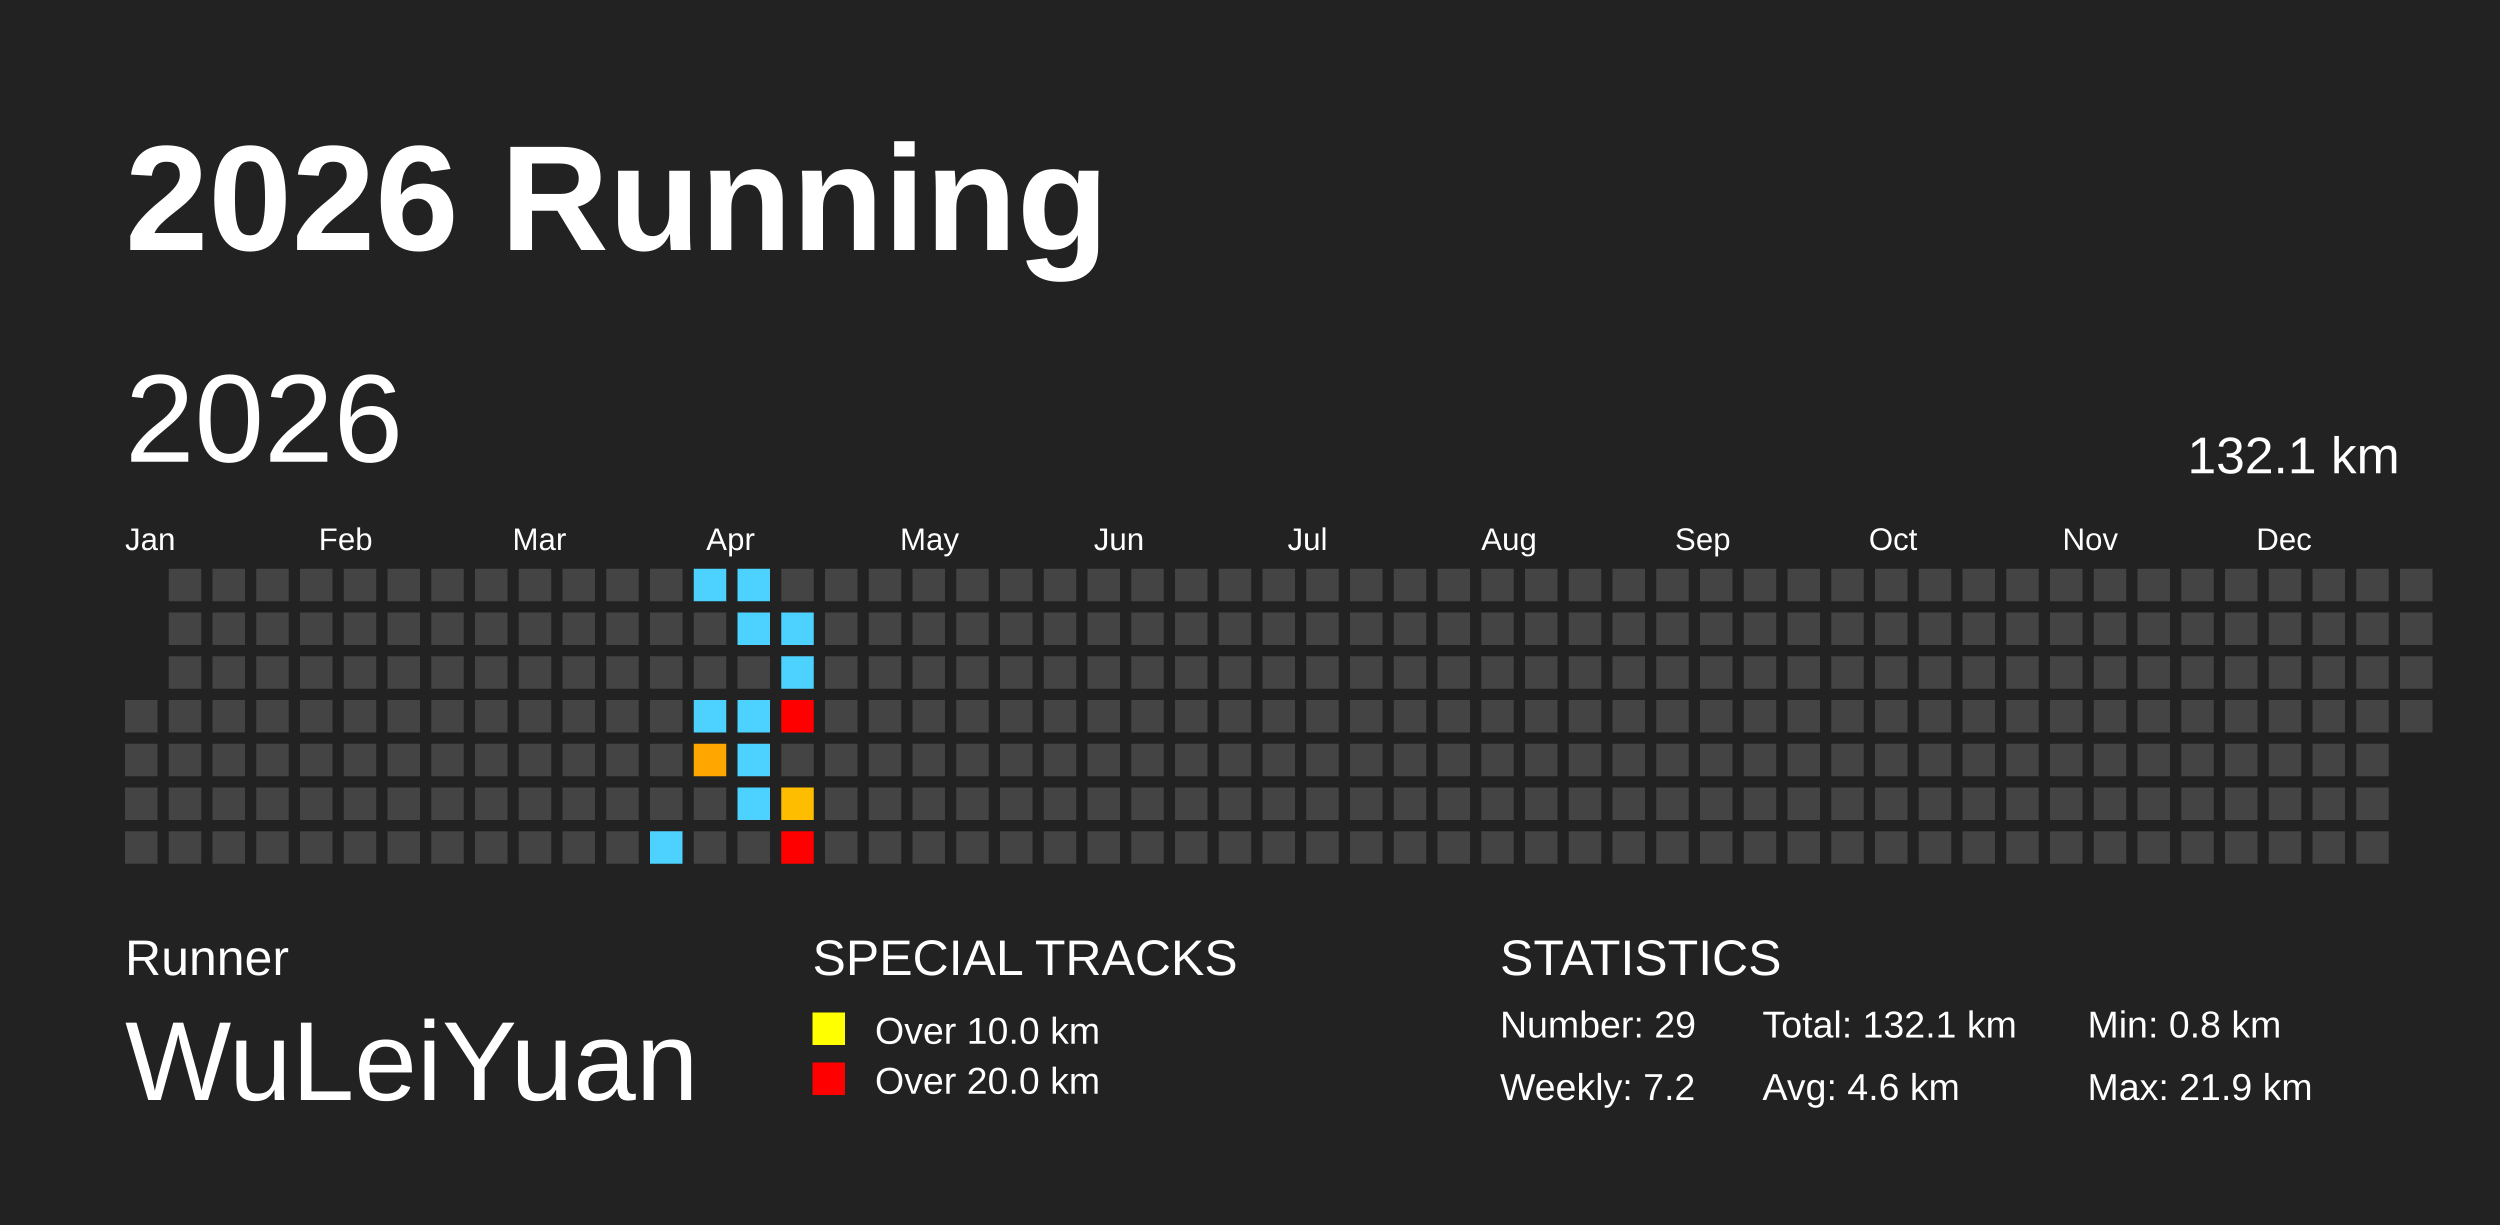
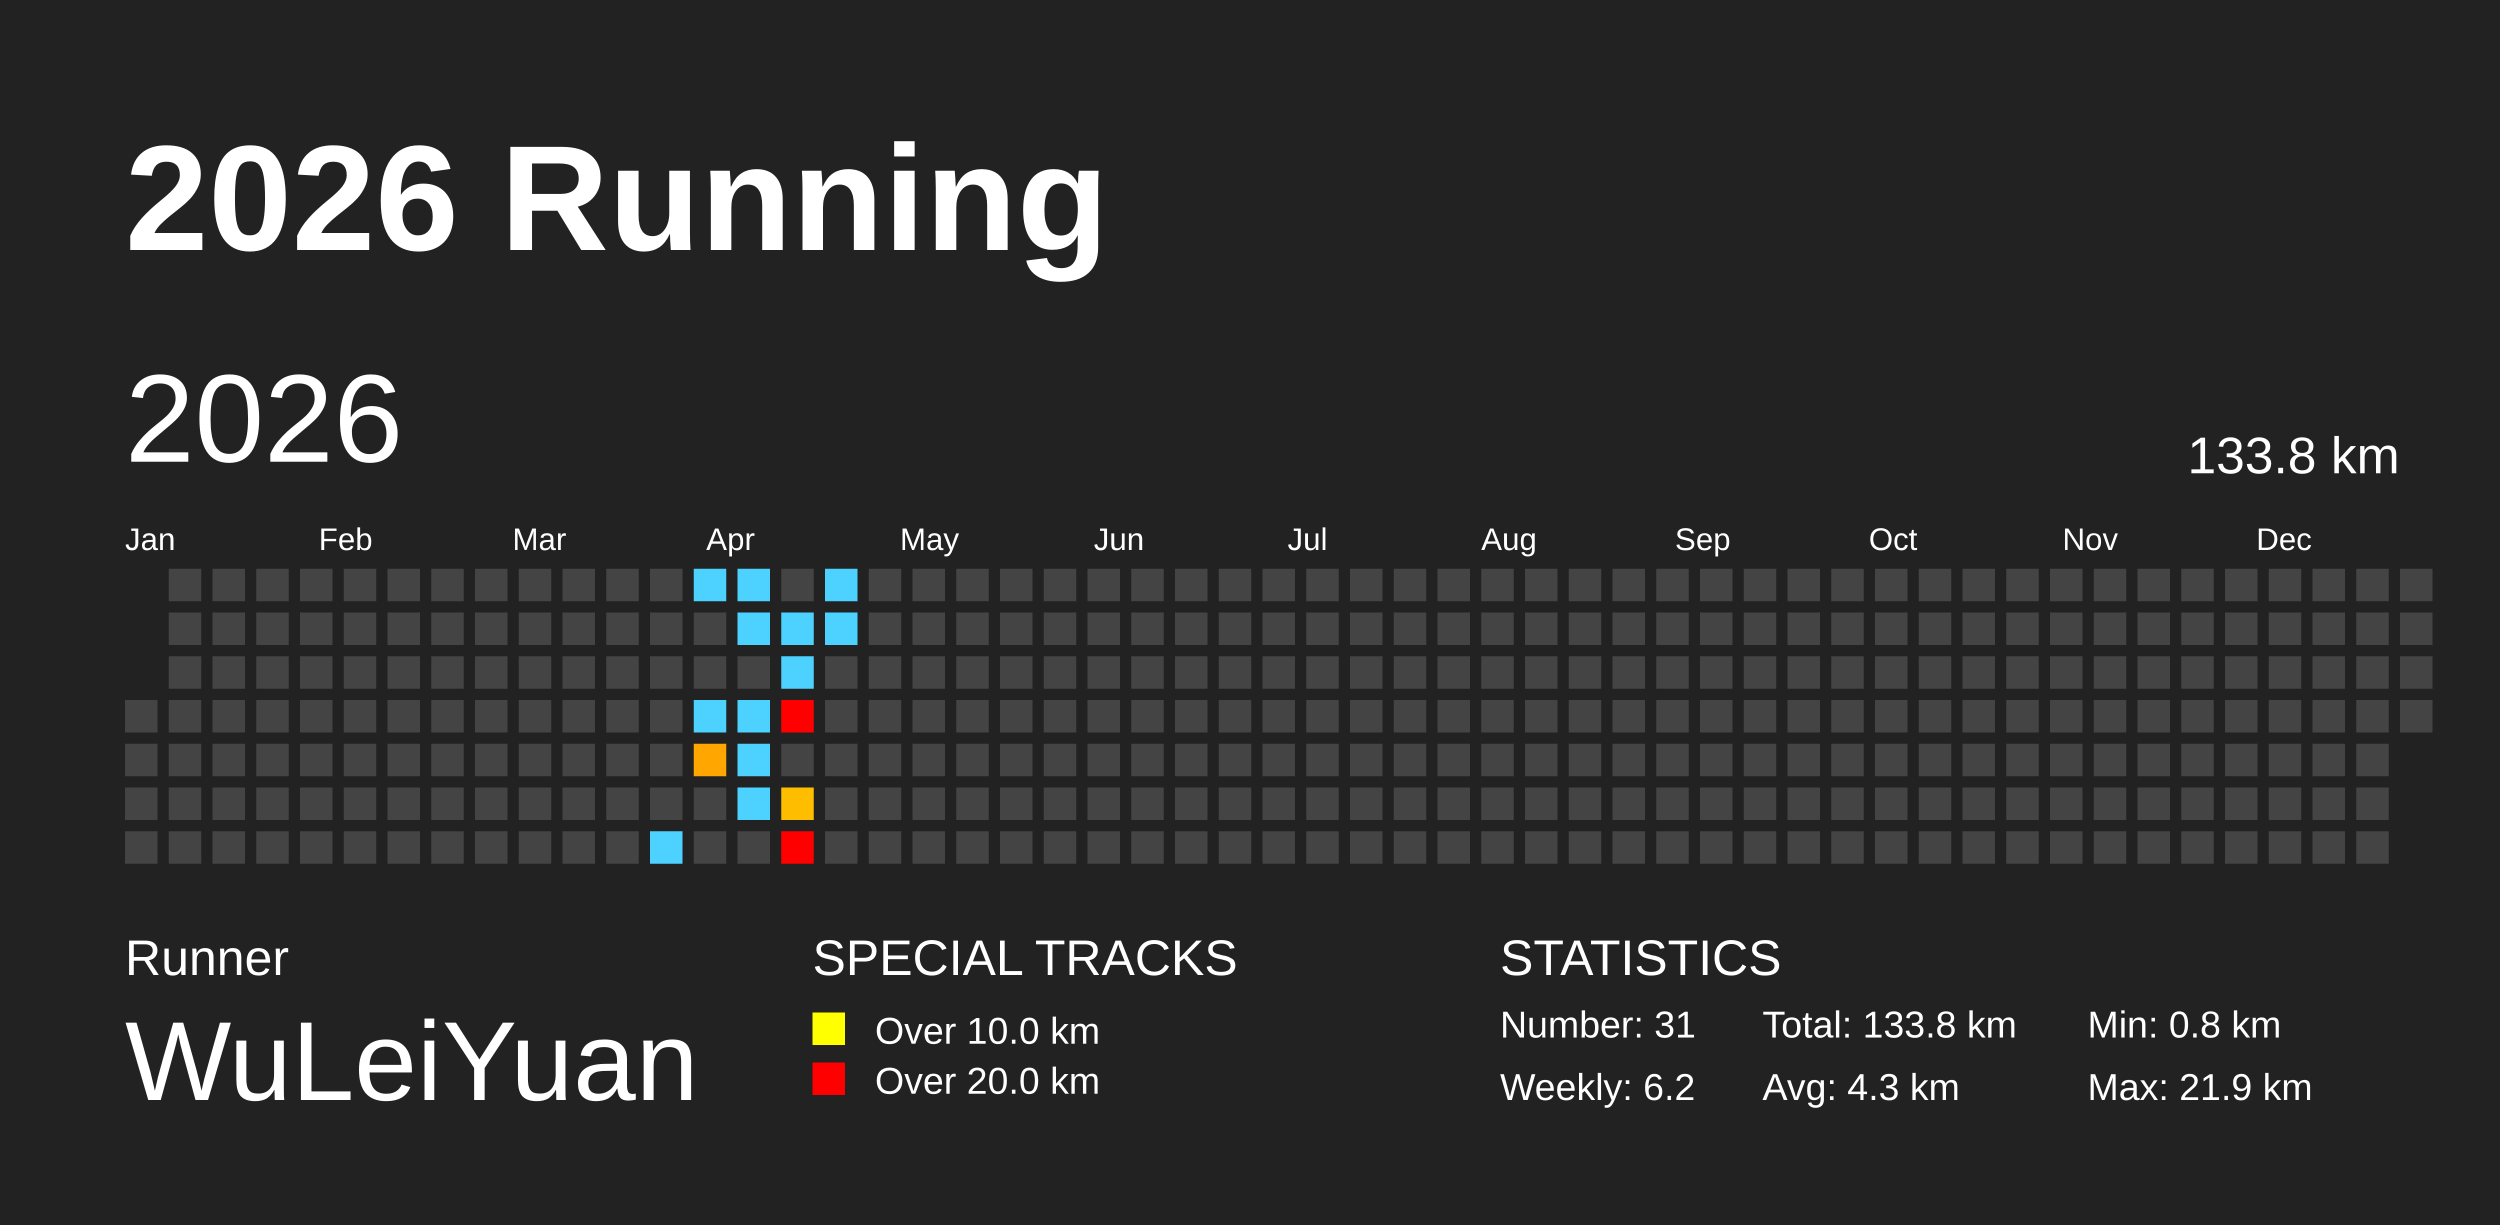
<svg xmlns="http://www.w3.org/2000/svg" baseProfile="full" height="98mm" version="1.1" viewBox="0,0,200,98" width="200mm">
  <defs />
  <rect fill="#222222" height="98" width="200" x="0" y="0" />
  <text fill="#FFFFFF" style="font-size:12px; font-family:Arial; font-weight:bold;" x="10" y="20">2026 Running</text>
  <text fill="#FFFFFF" style="font-size:4px; font-family:Arial" x="10" y="78">Runner</text>
  <text fill="#FFFFFF" style="font-size:9px; font-family:Arial" x="10" y="88">WuLeiYuan</text>
  <text fill="#FFFFFF" style="font-size:4px; font-family:Arial" x="65" y="78">SPECIAL TRACKS</text>
  <rect fill="yellow" height="2.6" width="2.6" x="65" y="81" />
  <text fill="#FFFFFF" style="font-size:3px; font-family:Arial" x="70" y="83.5">Over 10.0 km</text>
  <rect fill="red" height="2.6" width="2.6" x="65" y="85" />
  <text fill="#FFFFFF" style="font-size:3px; font-family:Arial" x="70" y="87.5">Over 20.0 km</text>
  <text fill="#FFFFFF" style="font-size:4px; font-family:Arial" x="120" y="78">STATISTICS</text>
-   <text fill="#FFFFFF" style="font-size:3px; font-family:Arial" x="120" y="83">Number: 29</text>
-   <text fill="#FFFFFF" style="font-size:3px; font-family:Arial" x="120" y="88">Weekly: 7.2</text>
-   <text fill="#FFFFFF" style="font-size:3px; font-family:Arial" x="141" y="83">Total: 132.1 km</text>
-   <text fill="#FFFFFF" style="font-size:3px; font-family:Arial" x="141" y="88">Avg: 4.6 km</text>
+   <text fill="#FFFFFF" style="font-size:3px; font-family:Arial" x="120" y="83">Number: 31</text>
+   <text fill="#FFFFFF" style="font-size:3px; font-family:Arial" x="120" y="88">Weekly: 6.2</text>
+   <text fill="#FFFFFF" style="font-size:3px; font-family:Arial" x="141" y="83">Total: 133.8 km</text>
+   <text fill="#FFFFFF" style="font-size:3px; font-family:Arial" x="141" y="88">Avg: 4.3 km</text>
  <text fill="#FFFFFF" style="font-size:3px; font-family:Arial" x="167" y="83">Min: 0.8 km</text>
  <text fill="#FFFFFF" style="font-size:3px; font-family:Arial" x="167" y="88">Max: 21.9 km</text>
  <text dominant-baseline="hanging" fill="#FFFFFF" style="font-size:10.0px; font-family:Arial;" x="10" y="30">2026</text>
-   <text dominant-baseline="hanging" fill="#FFFFFF" style="font-size:4.125px; font-family:Arial;" x="175" y="35">132.1 km</text>
+   <text dominant-baseline="hanging" fill="#FFFFFF" style="font-size:4.125px; font-family:Arial;" x="175" y="35">133.8 km</text>
  <text fill="#FFFFFF" style="font-size:2.5px; font-family:Arial" x="10.0" y="44">Jan</text>
  <text fill="#FFFFFF" style="font-size:2.5px; font-family:Arial" x="25.5" y="44">Feb</text>
  <text fill="#FFFFFF" style="font-size:2.5px; font-family:Arial" x="41.0" y="44">Mar</text>
  <text fill="#FFFFFF" style="font-size:2.5px; font-family:Arial" x="56.5" y="44">Apr</text>
  <text fill="#FFFFFF" style="font-size:2.5px; font-family:Arial" x="72.0" y="44">May</text>
  <text fill="#FFFFFF" style="font-size:2.5px; font-family:Arial" x="87.5" y="44">Jun</text>
  <text fill="#FFFFFF" style="font-size:2.5px; font-family:Arial" x="103.0" y="44">Jul</text>
  <text fill="#FFFFFF" style="font-size:2.5px; font-family:Arial" x="118.5" y="44">Aug</text>
  <text fill="#FFFFFF" style="font-size:2.5px; font-family:Arial" x="134.0" y="44">Sep</text>
  <text fill="#FFFFFF" style="font-size:2.5px; font-family:Arial" x="149.5" y="44">Oct</text>
  <text fill="#FFFFFF" style="font-size:2.5px; font-family:Arial" x="165.0" y="44">Nov</text>
  <text fill="#FFFFFF" style="font-size:2.5px; font-family:Arial" x="180.5" y="44">Dec</text>
  <rect fill="#444444" height="2.6" width="2.6" x="10.0" y="56.0" />
  <rect fill="#444444" height="2.6" width="2.6" x="10.0" y="59.5" />
  <rect fill="#444444" height="2.6" width="2.6" x="10.0" y="63.0" />
  <rect fill="#444444" height="2.6" width="2.6" x="10.0" y="66.5" />
  <rect fill="#444444" height="2.6" width="2.6" x="13.5" y="45.5" />
  <rect fill="#444444" height="2.6" width="2.6" x="13.5" y="49.0" />
  <rect fill="#444444" height="2.6" width="2.6" x="13.5" y="52.5" />
  <rect fill="#444444" height="2.6" width="2.6" x="13.5" y="56.0" />
  <rect fill="#444444" height="2.6" width="2.6" x="13.5" y="59.5" />
  <rect fill="#444444" height="2.6" width="2.6" x="13.5" y="63.0" />
  <rect fill="#444444" height="2.6" width="2.6" x="13.5" y="66.5" />
  <rect fill="#444444" height="2.6" width="2.6" x="17.0" y="45.5" />
  <rect fill="#444444" height="2.6" width="2.6" x="17.0" y="49.0" />
  <rect fill="#444444" height="2.6" width="2.6" x="17.0" y="52.5" />
  <rect fill="#444444" height="2.6" width="2.6" x="17.0" y="56.0" />
  <rect fill="#444444" height="2.6" width="2.6" x="17.0" y="59.5" />
  <rect fill="#444444" height="2.6" width="2.6" x="17.0" y="63.0" />
  <rect fill="#444444" height="2.6" width="2.6" x="17.0" y="66.5" />
  <rect fill="#444444" height="2.6" width="2.6" x="20.5" y="45.5" />
  <rect fill="#444444" height="2.6" width="2.6" x="20.5" y="49.0" />
  <rect fill="#444444" height="2.6" width="2.6" x="20.5" y="52.5" />
  <rect fill="#444444" height="2.6" width="2.6" x="20.5" y="56.0" />
  <rect fill="#444444" height="2.6" width="2.6" x="20.5" y="59.5" />
  <rect fill="#444444" height="2.6" width="2.6" x="20.5" y="63.0" />
  <rect fill="#444444" height="2.6" width="2.6" x="20.5" y="66.5" />
  <rect fill="#444444" height="2.6" width="2.6" x="24.0" y="45.5" />
  <rect fill="#444444" height="2.6" width="2.6" x="24.0" y="49.0" />
  <rect fill="#444444" height="2.6" width="2.6" x="24.0" y="52.5" />
  <rect fill="#444444" height="2.6" width="2.6" x="24.0" y="56.0" />
  <rect fill="#444444" height="2.6" width="2.6" x="24.0" y="59.5" />
  <rect fill="#444444" height="2.6" width="2.6" x="24.0" y="63.0" />
  <rect fill="#444444" height="2.6" width="2.6" x="24.0" y="66.5" />
  <rect fill="#444444" height="2.6" width="2.6" x="27.5" y="45.5" />
  <rect fill="#444444" height="2.6" width="2.6" x="27.5" y="49.0" />
  <rect fill="#444444" height="2.6" width="2.6" x="27.5" y="52.5" />
  <rect fill="#444444" height="2.6" width="2.6" x="27.5" y="56.0" />
  <rect fill="#444444" height="2.6" width="2.6" x="27.5" y="59.5" />
  <rect fill="#444444" height="2.6" width="2.6" x="27.5" y="63.0" />
  <rect fill="#444444" height="2.6" width="2.6" x="27.5" y="66.5" />
  <rect fill="#444444" height="2.6" width="2.6" x="31.0" y="45.5" />
  <rect fill="#444444" height="2.6" width="2.6" x="31.0" y="49.0" />
  <rect fill="#444444" height="2.6" width="2.6" x="31.0" y="52.5" />
  <rect fill="#444444" height="2.6" width="2.6" x="31.0" y="56.0" />
  <rect fill="#444444" height="2.6" width="2.6" x="31.0" y="59.5" />
  <rect fill="#444444" height="2.6" width="2.6" x="31.0" y="63.0" />
  <rect fill="#444444" height="2.6" width="2.6" x="31.0" y="66.5" />
  <rect fill="#444444" height="2.6" width="2.6" x="34.5" y="45.5" />
  <rect fill="#444444" height="2.6" width="2.6" x="34.5" y="49.0" />
  <rect fill="#444444" height="2.6" width="2.6" x="34.5" y="52.5" />
  <rect fill="#444444" height="2.6" width="2.6" x="34.5" y="56.0" />
  <rect fill="#444444" height="2.6" width="2.6" x="34.5" y="59.5" />
  <rect fill="#444444" height="2.6" width="2.6" x="34.5" y="63.0" />
  <rect fill="#444444" height="2.6" width="2.6" x="34.5" y="66.5" />
  <rect fill="#444444" height="2.6" width="2.6" x="38.0" y="45.5" />
  <rect fill="#444444" height="2.6" width="2.6" x="38.0" y="49.0" />
  <rect fill="#444444" height="2.6" width="2.6" x="38.0" y="52.5" />
  <rect fill="#444444" height="2.6" width="2.6" x="38.0" y="56.0" />
  <rect fill="#444444" height="2.6" width="2.6" x="38.0" y="59.5" />
  <rect fill="#444444" height="2.6" width="2.6" x="38.0" y="63.0" />
  <rect fill="#444444" height="2.6" width="2.6" x="38.0" y="66.5" />
  <rect fill="#444444" height="2.6" width="2.6" x="41.5" y="45.5" />
  <rect fill="#444444" height="2.6" width="2.6" x="41.5" y="49.0" />
  <rect fill="#444444" height="2.6" width="2.6" x="41.5" y="52.5" />
  <rect fill="#444444" height="2.6" width="2.6" x="41.5" y="56.0" />
  <rect fill="#444444" height="2.6" width="2.6" x="41.5" y="59.5" />
  <rect fill="#444444" height="2.6" width="2.6" x="41.5" y="63.0" />
  <rect fill="#444444" height="2.6" width="2.6" x="41.5" y="66.5" />
  <rect fill="#444444" height="2.6" width="2.6" x="45.0" y="45.5" />
  <rect fill="#444444" height="2.6" width="2.6" x="45.0" y="49.0" />
  <rect fill="#444444" height="2.6" width="2.6" x="45.0" y="52.5" />
  <rect fill="#444444" height="2.6" width="2.6" x="45.0" y="56.0" />
  <rect fill="#444444" height="2.6" width="2.6" x="45.0" y="59.5" />
  <rect fill="#444444" height="2.6" width="2.6" x="45.0" y="63.0" />
  <rect fill="#444444" height="2.6" width="2.6" x="45.0" y="66.5" />
  <rect fill="#444444" height="2.6" width="2.6" x="48.5" y="45.5" />
  <rect fill="#444444" height="2.6" width="2.6" x="48.5" y="49.0" />
  <rect fill="#444444" height="2.6" width="2.6" x="48.5" y="52.5" />
  <rect fill="#444444" height="2.6" width="2.6" x="48.5" y="56.0" />
  <rect fill="#444444" height="2.6" width="2.6" x="48.5" y="59.5" />
  <rect fill="#444444" height="2.6" width="2.6" x="48.5" y="63.0" />
  <rect fill="#444444" height="2.6" width="2.6" x="48.5" y="66.5" />
  <rect fill="#444444" height="2.6" width="2.6" x="52.0" y="45.5" />
  <rect fill="#444444" height="2.6" width="2.6" x="52.0" y="49.0" />
  <rect fill="#444444" height="2.6" width="2.6" x="52.0" y="52.5" />
  <rect fill="#444444" height="2.6" width="2.6" x="52.0" y="56.0" />
  <rect fill="#444444" height="2.6" width="2.6" x="52.0" y="59.5" />
  <rect fill="#444444" height="2.6" width="2.6" x="52.0" y="63.0" />
  <rect fill="#4dd2ff" height="2.6" width="2.6" x="52.0" y="66.5" />
  <rect fill="#4dd2ff" height="2.6" width="2.6" x="55.5" y="45.5" />
  <rect fill="#444444" height="2.6" width="2.6" x="55.5" y="49.0" />
  <rect fill="#444444" height="2.6" width="2.6" x="55.5" y="52.5" />
  <rect fill="#4dd2ff" height="2.6" width="2.6" x="55.5" y="56.0" />
  <rect fill="#ffa600" height="2.6" width="2.6" x="55.5" y="59.5" />
  <rect fill="#444444" height="2.6" width="2.6" x="55.5" y="63.0" />
  <rect fill="#444444" height="2.6" width="2.6" x="55.5" y="66.5" />
  <rect fill="#4dd2ff" height="2.6" width="2.6" x="59.0" y="45.5" />
  <rect fill="#4dd2ff" height="2.6" width="2.6" x="59.0" y="49.0" />
  <rect fill="#444444" height="2.6" width="2.6" x="59.0" y="52.5" />
  <rect fill="#4dd2ff" height="2.6" width="2.6" x="59.0" y="56.0" />
  <rect fill="#4dd2ff" height="2.6" width="2.6" x="59.0" y="59.5" />
  <rect fill="#4dd2ff" height="2.6" width="2.6" x="59.0" y="63.0" />
  <rect fill="#444444" height="2.6" width="2.6" x="59.0" y="66.5" />
  <rect fill="#444444" height="2.6" width="2.6" x="62.5" y="45.5" />
  <rect fill="#4dd2ff" height="2.6" width="2.6" x="62.5" y="49.0" />
  <rect fill="#4dd2ff" height="2.6" width="2.6" x="62.5" y="52.5" />
  <rect fill="red" height="2.6" width="2.6" x="62.5" y="56.0" />
  <rect fill="#444444" height="2.6" width="2.6" x="62.5" y="59.5" />
  <rect fill="#ffbd00" height="2.6" width="2.6" x="62.5" y="63.0" />
  <rect fill="red" height="2.6" width="2.6" x="62.5" y="66.5" />
-   <rect fill="#444444" height="2.6" width="2.6" x="66.0" y="45.5" />
-   <rect fill="#444444" height="2.6" width="2.6" x="66.0" y="49.0" />
+   <rect fill="#4dd2ff" height="2.6" width="2.6" x="66.0" y="45.5" />
+   <rect fill="#4dd2ff" height="2.6" width="2.6" x="66.0" y="49.0" />
  <rect fill="#444444" height="2.6" width="2.6" x="66.0" y="52.5" />
  <rect fill="#444444" height="2.6" width="2.6" x="66.0" y="56.0" />
  <rect fill="#444444" height="2.6" width="2.6" x="66.0" y="59.5" />
  <rect fill="#444444" height="2.6" width="2.6" x="66.0" y="63.0" />
  <rect fill="#444444" height="2.6" width="2.6" x="66.0" y="66.5" />
  <rect fill="#444444" height="2.6" width="2.6" x="69.5" y="45.5" />
  <rect fill="#444444" height="2.6" width="2.6" x="69.5" y="49.0" />
  <rect fill="#444444" height="2.6" width="2.6" x="69.5" y="52.5" />
  <rect fill="#444444" height="2.6" width="2.6" x="69.5" y="56.0" />
  <rect fill="#444444" height="2.6" width="2.6" x="69.5" y="59.5" />
  <rect fill="#444444" height="2.6" width="2.6" x="69.5" y="63.0" />
  <rect fill="#444444" height="2.6" width="2.6" x="69.5" y="66.5" />
  <rect fill="#444444" height="2.6" width="2.6" x="73.0" y="45.5" />
  <rect fill="#444444" height="2.6" width="2.6" x="73.0" y="49.0" />
  <rect fill="#444444" height="2.6" width="2.6" x="73.0" y="52.5" />
  <rect fill="#444444" height="2.6" width="2.6" x="73.0" y="56.0" />
  <rect fill="#444444" height="2.6" width="2.6" x="73.0" y="59.5" />
  <rect fill="#444444" height="2.6" width="2.6" x="73.0" y="63.0" />
  <rect fill="#444444" height="2.6" width="2.6" x="73.0" y="66.5" />
  <rect fill="#444444" height="2.6" width="2.6" x="76.5" y="45.5" />
  <rect fill="#444444" height="2.6" width="2.6" x="76.5" y="49.0" />
  <rect fill="#444444" height="2.6" width="2.6" x="76.5" y="52.5" />
  <rect fill="#444444" height="2.6" width="2.6" x="76.5" y="56.0" />
  <rect fill="#444444" height="2.6" width="2.6" x="76.5" y="59.5" />
  <rect fill="#444444" height="2.6" width="2.6" x="76.5" y="63.0" />
  <rect fill="#444444" height="2.6" width="2.6" x="76.5" y="66.5" />
  <rect fill="#444444" height="2.6" width="2.6" x="80.0" y="45.5" />
  <rect fill="#444444" height="2.6" width="2.6" x="80.0" y="49.0" />
  <rect fill="#444444" height="2.6" width="2.6" x="80.0" y="52.5" />
  <rect fill="#444444" height="2.6" width="2.6" x="80.0" y="56.0" />
  <rect fill="#444444" height="2.6" width="2.6" x="80.0" y="59.5" />
  <rect fill="#444444" height="2.6" width="2.6" x="80.0" y="63.0" />
  <rect fill="#444444" height="2.6" width="2.6" x="80.0" y="66.5" />
  <rect fill="#444444" height="2.6" width="2.6" x="83.5" y="45.5" />
  <rect fill="#444444" height="2.6" width="2.6" x="83.5" y="49.0" />
  <rect fill="#444444" height="2.6" width="2.6" x="83.5" y="52.5" />
  <rect fill="#444444" height="2.6" width="2.6" x="83.5" y="56.0" />
  <rect fill="#444444" height="2.6" width="2.6" x="83.5" y="59.5" />
  <rect fill="#444444" height="2.6" width="2.6" x="83.5" y="63.0" />
  <rect fill="#444444" height="2.6" width="2.6" x="83.5" y="66.5" />
  <rect fill="#444444" height="2.6" width="2.6" x="87.0" y="45.5" />
  <rect fill="#444444" height="2.6" width="2.6" x="87.0" y="49.0" />
  <rect fill="#444444" height="2.6" width="2.6" x="87.0" y="52.5" />
  <rect fill="#444444" height="2.6" width="2.6" x="87.0" y="56.0" />
  <rect fill="#444444" height="2.6" width="2.6" x="87.0" y="59.5" />
  <rect fill="#444444" height="2.6" width="2.6" x="87.0" y="63.0" />
  <rect fill="#444444" height="2.6" width="2.6" x="87.0" y="66.5" />
  <rect fill="#444444" height="2.6" width="2.6" x="90.5" y="45.5" />
  <rect fill="#444444" height="2.6" width="2.6" x="90.5" y="49.0" />
  <rect fill="#444444" height="2.6" width="2.6" x="90.5" y="52.5" />
  <rect fill="#444444" height="2.6" width="2.6" x="90.5" y="56.0" />
  <rect fill="#444444" height="2.6" width="2.6" x="90.5" y="59.5" />
  <rect fill="#444444" height="2.6" width="2.6" x="90.5" y="63.0" />
  <rect fill="#444444" height="2.6" width="2.6" x="90.5" y="66.5" />
  <rect fill="#444444" height="2.6" width="2.6" x="94.0" y="45.5" />
  <rect fill="#444444" height="2.6" width="2.6" x="94.0" y="49.0" />
  <rect fill="#444444" height="2.6" width="2.6" x="94.0" y="52.5" />
  <rect fill="#444444" height="2.6" width="2.6" x="94.0" y="56.0" />
  <rect fill="#444444" height="2.6" width="2.6" x="94.0" y="59.5" />
  <rect fill="#444444" height="2.6" width="2.6" x="94.0" y="63.0" />
  <rect fill="#444444" height="2.6" width="2.6" x="94.0" y="66.5" />
  <rect fill="#444444" height="2.6" width="2.6" x="97.5" y="45.5" />
  <rect fill="#444444" height="2.6" width="2.6" x="97.5" y="49.0" />
  <rect fill="#444444" height="2.6" width="2.6" x="97.5" y="52.5" />
  <rect fill="#444444" height="2.6" width="2.6" x="97.5" y="56.0" />
  <rect fill="#444444" height="2.6" width="2.6" x="97.5" y="59.5" />
  <rect fill="#444444" height="2.6" width="2.6" x="97.5" y="63.0" />
  <rect fill="#444444" height="2.6" width="2.6" x="97.5" y="66.5" />
  <rect fill="#444444" height="2.6" width="2.6" x="101.0" y="45.5" />
  <rect fill="#444444" height="2.6" width="2.6" x="101.0" y="49.0" />
  <rect fill="#444444" height="2.6" width="2.6" x="101.0" y="52.5" />
  <rect fill="#444444" height="2.6" width="2.6" x="101.0" y="56.0" />
  <rect fill="#444444" height="2.6" width="2.6" x="101.0" y="59.5" />
  <rect fill="#444444" height="2.6" width="2.6" x="101.0" y="63.0" />
  <rect fill="#444444" height="2.6" width="2.6" x="101.0" y="66.5" />
  <rect fill="#444444" height="2.6" width="2.6" x="104.5" y="45.5" />
  <rect fill="#444444" height="2.6" width="2.6" x="104.5" y="49.0" />
  <rect fill="#444444" height="2.6" width="2.6" x="104.5" y="52.5" />
  <rect fill="#444444" height="2.6" width="2.6" x="104.5" y="56.0" />
  <rect fill="#444444" height="2.6" width="2.6" x="104.5" y="59.5" />
  <rect fill="#444444" height="2.6" width="2.6" x="104.5" y="63.0" />
  <rect fill="#444444" height="2.6" width="2.6" x="104.5" y="66.5" />
  <rect fill="#444444" height="2.6" width="2.6" x="108.0" y="45.5" />
  <rect fill="#444444" height="2.6" width="2.6" x="108.0" y="49.0" />
  <rect fill="#444444" height="2.6" width="2.6" x="108.0" y="52.5" />
  <rect fill="#444444" height="2.6" width="2.6" x="108.0" y="56.0" />
  <rect fill="#444444" height="2.6" width="2.6" x="108.0" y="59.5" />
  <rect fill="#444444" height="2.6" width="2.6" x="108.0" y="63.0" />
  <rect fill="#444444" height="2.6" width="2.6" x="108.0" y="66.5" />
  <rect fill="#444444" height="2.6" width="2.6" x="111.5" y="45.5" />
  <rect fill="#444444" height="2.6" width="2.6" x="111.5" y="49.0" />
  <rect fill="#444444" height="2.6" width="2.6" x="111.5" y="52.5" />
  <rect fill="#444444" height="2.6" width="2.6" x="111.5" y="56.0" />
  <rect fill="#444444" height="2.6" width="2.6" x="111.5" y="59.5" />
  <rect fill="#444444" height="2.6" width="2.6" x="111.5" y="63.0" />
  <rect fill="#444444" height="2.6" width="2.6" x="111.5" y="66.5" />
  <rect fill="#444444" height="2.6" width="2.6" x="115.0" y="45.5" />
  <rect fill="#444444" height="2.6" width="2.6" x="115.0" y="49.0" />
  <rect fill="#444444" height="2.6" width="2.6" x="115.0" y="52.5" />
  <rect fill="#444444" height="2.6" width="2.6" x="115.0" y="56.0" />
  <rect fill="#444444" height="2.6" width="2.6" x="115.0" y="59.5" />
  <rect fill="#444444" height="2.6" width="2.6" x="115.0" y="63.0" />
  <rect fill="#444444" height="2.6" width="2.6" x="115.0" y="66.5" />
  <rect fill="#444444" height="2.6" width="2.6" x="118.5" y="45.5" />
  <rect fill="#444444" height="2.6" width="2.6" x="118.5" y="49.0" />
  <rect fill="#444444" height="2.6" width="2.6" x="118.5" y="52.5" />
  <rect fill="#444444" height="2.6" width="2.6" x="118.5" y="56.0" />
  <rect fill="#444444" height="2.6" width="2.6" x="118.5" y="59.5" />
  <rect fill="#444444" height="2.6" width="2.6" x="118.5" y="63.0" />
  <rect fill="#444444" height="2.6" width="2.6" x="118.5" y="66.5" />
  <rect fill="#444444" height="2.6" width="2.6" x="122.0" y="45.5" />
  <rect fill="#444444" height="2.6" width="2.6" x="122.0" y="49.0" />
  <rect fill="#444444" height="2.6" width="2.6" x="122.0" y="52.5" />
  <rect fill="#444444" height="2.6" width="2.6" x="122.0" y="56.0" />
  <rect fill="#444444" height="2.6" width="2.6" x="122.0" y="59.5" />
  <rect fill="#444444" height="2.6" width="2.6" x="122.0" y="63.0" />
  <rect fill="#444444" height="2.6" width="2.6" x="122.0" y="66.5" />
  <rect fill="#444444" height="2.6" width="2.6" x="125.5" y="45.5" />
  <rect fill="#444444" height="2.6" width="2.6" x="125.5" y="49.0" />
  <rect fill="#444444" height="2.6" width="2.6" x="125.5" y="52.5" />
  <rect fill="#444444" height="2.6" width="2.6" x="125.5" y="56.0" />
  <rect fill="#444444" height="2.6" width="2.6" x="125.5" y="59.5" />
  <rect fill="#444444" height="2.6" width="2.6" x="125.5" y="63.0" />
  <rect fill="#444444" height="2.6" width="2.6" x="125.5" y="66.5" />
  <rect fill="#444444" height="2.6" width="2.6" x="129.0" y="45.5" />
  <rect fill="#444444" height="2.6" width="2.6" x="129.0" y="49.0" />
  <rect fill="#444444" height="2.6" width="2.6" x="129.0" y="52.5" />
  <rect fill="#444444" height="2.6" width="2.6" x="129.0" y="56.0" />
  <rect fill="#444444" height="2.6" width="2.6" x="129.0" y="59.5" />
  <rect fill="#444444" height="2.6" width="2.6" x="129.0" y="63.0" />
  <rect fill="#444444" height="2.6" width="2.6" x="129.0" y="66.5" />
  <rect fill="#444444" height="2.6" width="2.6" x="132.5" y="45.5" />
  <rect fill="#444444" height="2.6" width="2.6" x="132.5" y="49.0" />
  <rect fill="#444444" height="2.6" width="2.6" x="132.5" y="52.5" />
  <rect fill="#444444" height="2.6" width="2.6" x="132.5" y="56.0" />
  <rect fill="#444444" height="2.6" width="2.6" x="132.5" y="59.5" />
  <rect fill="#444444" height="2.6" width="2.6" x="132.5" y="63.0" />
  <rect fill="#444444" height="2.6" width="2.6" x="132.5" y="66.5" />
  <rect fill="#444444" height="2.6" width="2.6" x="136.0" y="45.5" />
  <rect fill="#444444" height="2.6" width="2.6" x="136.0" y="49.0" />
  <rect fill="#444444" height="2.6" width="2.6" x="136.0" y="52.5" />
  <rect fill="#444444" height="2.6" width="2.6" x="136.0" y="56.0" />
  <rect fill="#444444" height="2.6" width="2.6" x="136.0" y="59.5" />
  <rect fill="#444444" height="2.6" width="2.6" x="136.0" y="63.0" />
  <rect fill="#444444" height="2.6" width="2.6" x="136.0" y="66.5" />
  <rect fill="#444444" height="2.6" width="2.6" x="139.5" y="45.5" />
  <rect fill="#444444" height="2.6" width="2.6" x="139.5" y="49.0" />
  <rect fill="#444444" height="2.6" width="2.6" x="139.5" y="52.5" />
  <rect fill="#444444" height="2.6" width="2.6" x="139.5" y="56.0" />
  <rect fill="#444444" height="2.6" width="2.6" x="139.5" y="59.5" />
  <rect fill="#444444" height="2.6" width="2.6" x="139.5" y="63.0" />
  <rect fill="#444444" height="2.6" width="2.6" x="139.5" y="66.5" />
  <rect fill="#444444" height="2.6" width="2.6" x="143.0" y="45.5" />
  <rect fill="#444444" height="2.6" width="2.6" x="143.0" y="49.0" />
  <rect fill="#444444" height="2.6" width="2.6" x="143.0" y="52.5" />
  <rect fill="#444444" height="2.6" width="2.6" x="143.0" y="56.0" />
  <rect fill="#444444" height="2.6" width="2.6" x="143.0" y="59.5" />
  <rect fill="#444444" height="2.6" width="2.6" x="143.0" y="63.0" />
  <rect fill="#444444" height="2.6" width="2.6" x="143.0" y="66.5" />
  <rect fill="#444444" height="2.6" width="2.6" x="146.5" y="45.5" />
  <rect fill="#444444" height="2.6" width="2.6" x="146.5" y="49.0" />
  <rect fill="#444444" height="2.6" width="2.6" x="146.5" y="52.5" />
  <rect fill="#444444" height="2.6" width="2.6" x="146.5" y="56.0" />
  <rect fill="#444444" height="2.6" width="2.6" x="146.5" y="59.5" />
  <rect fill="#444444" height="2.6" width="2.6" x="146.5" y="63.0" />
  <rect fill="#444444" height="2.6" width="2.6" x="146.5" y="66.5" />
  <rect fill="#444444" height="2.6" width="2.6" x="150.0" y="45.5" />
  <rect fill="#444444" height="2.6" width="2.6" x="150.0" y="49.0" />
  <rect fill="#444444" height="2.6" width="2.6" x="150.0" y="52.5" />
  <rect fill="#444444" height="2.6" width="2.6" x="150.0" y="56.0" />
  <rect fill="#444444" height="2.6" width="2.6" x="150.0" y="59.5" />
  <rect fill="#444444" height="2.6" width="2.6" x="150.0" y="63.0" />
  <rect fill="#444444" height="2.6" width="2.6" x="150.0" y="66.5" />
  <rect fill="#444444" height="2.6" width="2.6" x="153.5" y="45.5" />
  <rect fill="#444444" height="2.6" width="2.6" x="153.5" y="49.0" />
  <rect fill="#444444" height="2.6" width="2.6" x="153.5" y="52.5" />
  <rect fill="#444444" height="2.6" width="2.6" x="153.5" y="56.0" />
  <rect fill="#444444" height="2.6" width="2.6" x="153.5" y="59.5" />
  <rect fill="#444444" height="2.6" width="2.6" x="153.5" y="63.0" />
  <rect fill="#444444" height="2.6" width="2.6" x="153.5" y="66.5" />
  <rect fill="#444444" height="2.6" width="2.6" x="157.0" y="45.5" />
  <rect fill="#444444" height="2.6" width="2.6" x="157.0" y="49.0" />
  <rect fill="#444444" height="2.6" width="2.6" x="157.0" y="52.5" />
  <rect fill="#444444" height="2.6" width="2.6" x="157.0" y="56.0" />
  <rect fill="#444444" height="2.6" width="2.6" x="157.0" y="59.5" />
  <rect fill="#444444" height="2.6" width="2.6" x="157.0" y="63.0" />
  <rect fill="#444444" height="2.6" width="2.6" x="157.0" y="66.5" />
  <rect fill="#444444" height="2.6" width="2.6" x="160.5" y="45.5" />
  <rect fill="#444444" height="2.6" width="2.6" x="160.5" y="49.0" />
  <rect fill="#444444" height="2.6" width="2.6" x="160.5" y="52.5" />
  <rect fill="#444444" height="2.6" width="2.6" x="160.5" y="56.0" />
  <rect fill="#444444" height="2.6" width="2.6" x="160.5" y="59.5" />
  <rect fill="#444444" height="2.6" width="2.6" x="160.5" y="63.0" />
  <rect fill="#444444" height="2.6" width="2.6" x="160.5" y="66.5" />
  <rect fill="#444444" height="2.6" width="2.6" x="164.0" y="45.5" />
  <rect fill="#444444" height="2.6" width="2.6" x="164.0" y="49.0" />
  <rect fill="#444444" height="2.6" width="2.6" x="164.0" y="52.5" />
  <rect fill="#444444" height="2.6" width="2.6" x="164.0" y="56.0" />
  <rect fill="#444444" height="2.6" width="2.6" x="164.0" y="59.5" />
  <rect fill="#444444" height="2.6" width="2.6" x="164.0" y="63.0" />
  <rect fill="#444444" height="2.6" width="2.6" x="164.0" y="66.5" />
  <rect fill="#444444" height="2.6" width="2.6" x="167.5" y="45.5" />
  <rect fill="#444444" height="2.6" width="2.6" x="167.5" y="49.0" />
  <rect fill="#444444" height="2.6" width="2.6" x="167.5" y="52.5" />
  <rect fill="#444444" height="2.6" width="2.6" x="167.5" y="56.0" />
  <rect fill="#444444" height="2.6" width="2.6" x="167.5" y="59.5" />
  <rect fill="#444444" height="2.6" width="2.6" x="167.5" y="63.0" />
  <rect fill="#444444" height="2.6" width="2.6" x="167.5" y="66.5" />
  <rect fill="#444444" height="2.6" width="2.6" x="171.0" y="45.5" />
  <rect fill="#444444" height="2.6" width="2.6" x="171.0" y="49.0" />
  <rect fill="#444444" height="2.6" width="2.6" x="171.0" y="52.5" />
  <rect fill="#444444" height="2.6" width="2.6" x="171.0" y="56.0" />
  <rect fill="#444444" height="2.6" width="2.6" x="171.0" y="59.5" />
  <rect fill="#444444" height="2.6" width="2.6" x="171.0" y="63.0" />
  <rect fill="#444444" height="2.6" width="2.6" x="171.0" y="66.5" />
  <rect fill="#444444" height="2.6" width="2.6" x="174.5" y="45.5" />
  <rect fill="#444444" height="2.6" width="2.6" x="174.5" y="49.0" />
  <rect fill="#444444" height="2.6" width="2.6" x="174.5" y="52.5" />
  <rect fill="#444444" height="2.6" width="2.6" x="174.5" y="56.0" />
  <rect fill="#444444" height="2.6" width="2.6" x="174.5" y="59.5" />
  <rect fill="#444444" height="2.6" width="2.6" x="174.5" y="63.0" />
  <rect fill="#444444" height="2.6" width="2.6" x="174.5" y="66.5" />
  <rect fill="#444444" height="2.6" width="2.6" x="178.0" y="45.5" />
  <rect fill="#444444" height="2.6" width="2.6" x="178.0" y="49.0" />
  <rect fill="#444444" height="2.6" width="2.6" x="178.0" y="52.5" />
  <rect fill="#444444" height="2.6" width="2.6" x="178.0" y="56.0" />
  <rect fill="#444444" height="2.6" width="2.6" x="178.0" y="59.5" />
  <rect fill="#444444" height="2.6" width="2.6" x="178.0" y="63.0" />
  <rect fill="#444444" height="2.6" width="2.6" x="178.0" y="66.5" />
  <rect fill="#444444" height="2.6" width="2.6" x="181.5" y="45.5" />
  <rect fill="#444444" height="2.6" width="2.6" x="181.5" y="49.0" />
  <rect fill="#444444" height="2.6" width="2.6" x="181.5" y="52.5" />
  <rect fill="#444444" height="2.6" width="2.6" x="181.5" y="56.0" />
  <rect fill="#444444" height="2.6" width="2.6" x="181.5" y="59.5" />
  <rect fill="#444444" height="2.6" width="2.6" x="181.5" y="63.0" />
  <rect fill="#444444" height="2.6" width="2.6" x="181.5" y="66.5" />
  <rect fill="#444444" height="2.6" width="2.6" x="185.0" y="45.5" />
  <rect fill="#444444" height="2.6" width="2.6" x="185.0" y="49.0" />
  <rect fill="#444444" height="2.6" width="2.6" x="185.0" y="52.5" />
  <rect fill="#444444" height="2.6" width="2.6" x="185.0" y="56.0" />
  <rect fill="#444444" height="2.6" width="2.6" x="185.0" y="59.5" />
  <rect fill="#444444" height="2.6" width="2.6" x="185.0" y="63.0" />
  <rect fill="#444444" height="2.6" width="2.6" x="185.0" y="66.5" />
  <rect fill="#444444" height="2.6" width="2.6" x="188.5" y="45.5" />
  <rect fill="#444444" height="2.6" width="2.6" x="188.5" y="49.0" />
  <rect fill="#444444" height="2.6" width="2.6" x="188.5" y="52.5" />
  <rect fill="#444444" height="2.6" width="2.6" x="188.5" y="56.0" />
  <rect fill="#444444" height="2.6" width="2.6" x="188.5" y="59.5" />
  <rect fill="#444444" height="2.6" width="2.6" x="188.5" y="63.0" />
  <rect fill="#444444" height="2.6" width="2.6" x="188.5" y="66.5" />
  <rect fill="#444444" height="2.6" width="2.6" x="192.0" y="45.5" />
  <rect fill="#444444" height="2.6" width="2.6" x="192.0" y="49.0" />
  <rect fill="#444444" height="2.6" width="2.6" x="192.0" y="52.5" />
  <rect fill="#444444" height="2.6" width="2.6" x="192.0" y="56.0" />
</svg>
